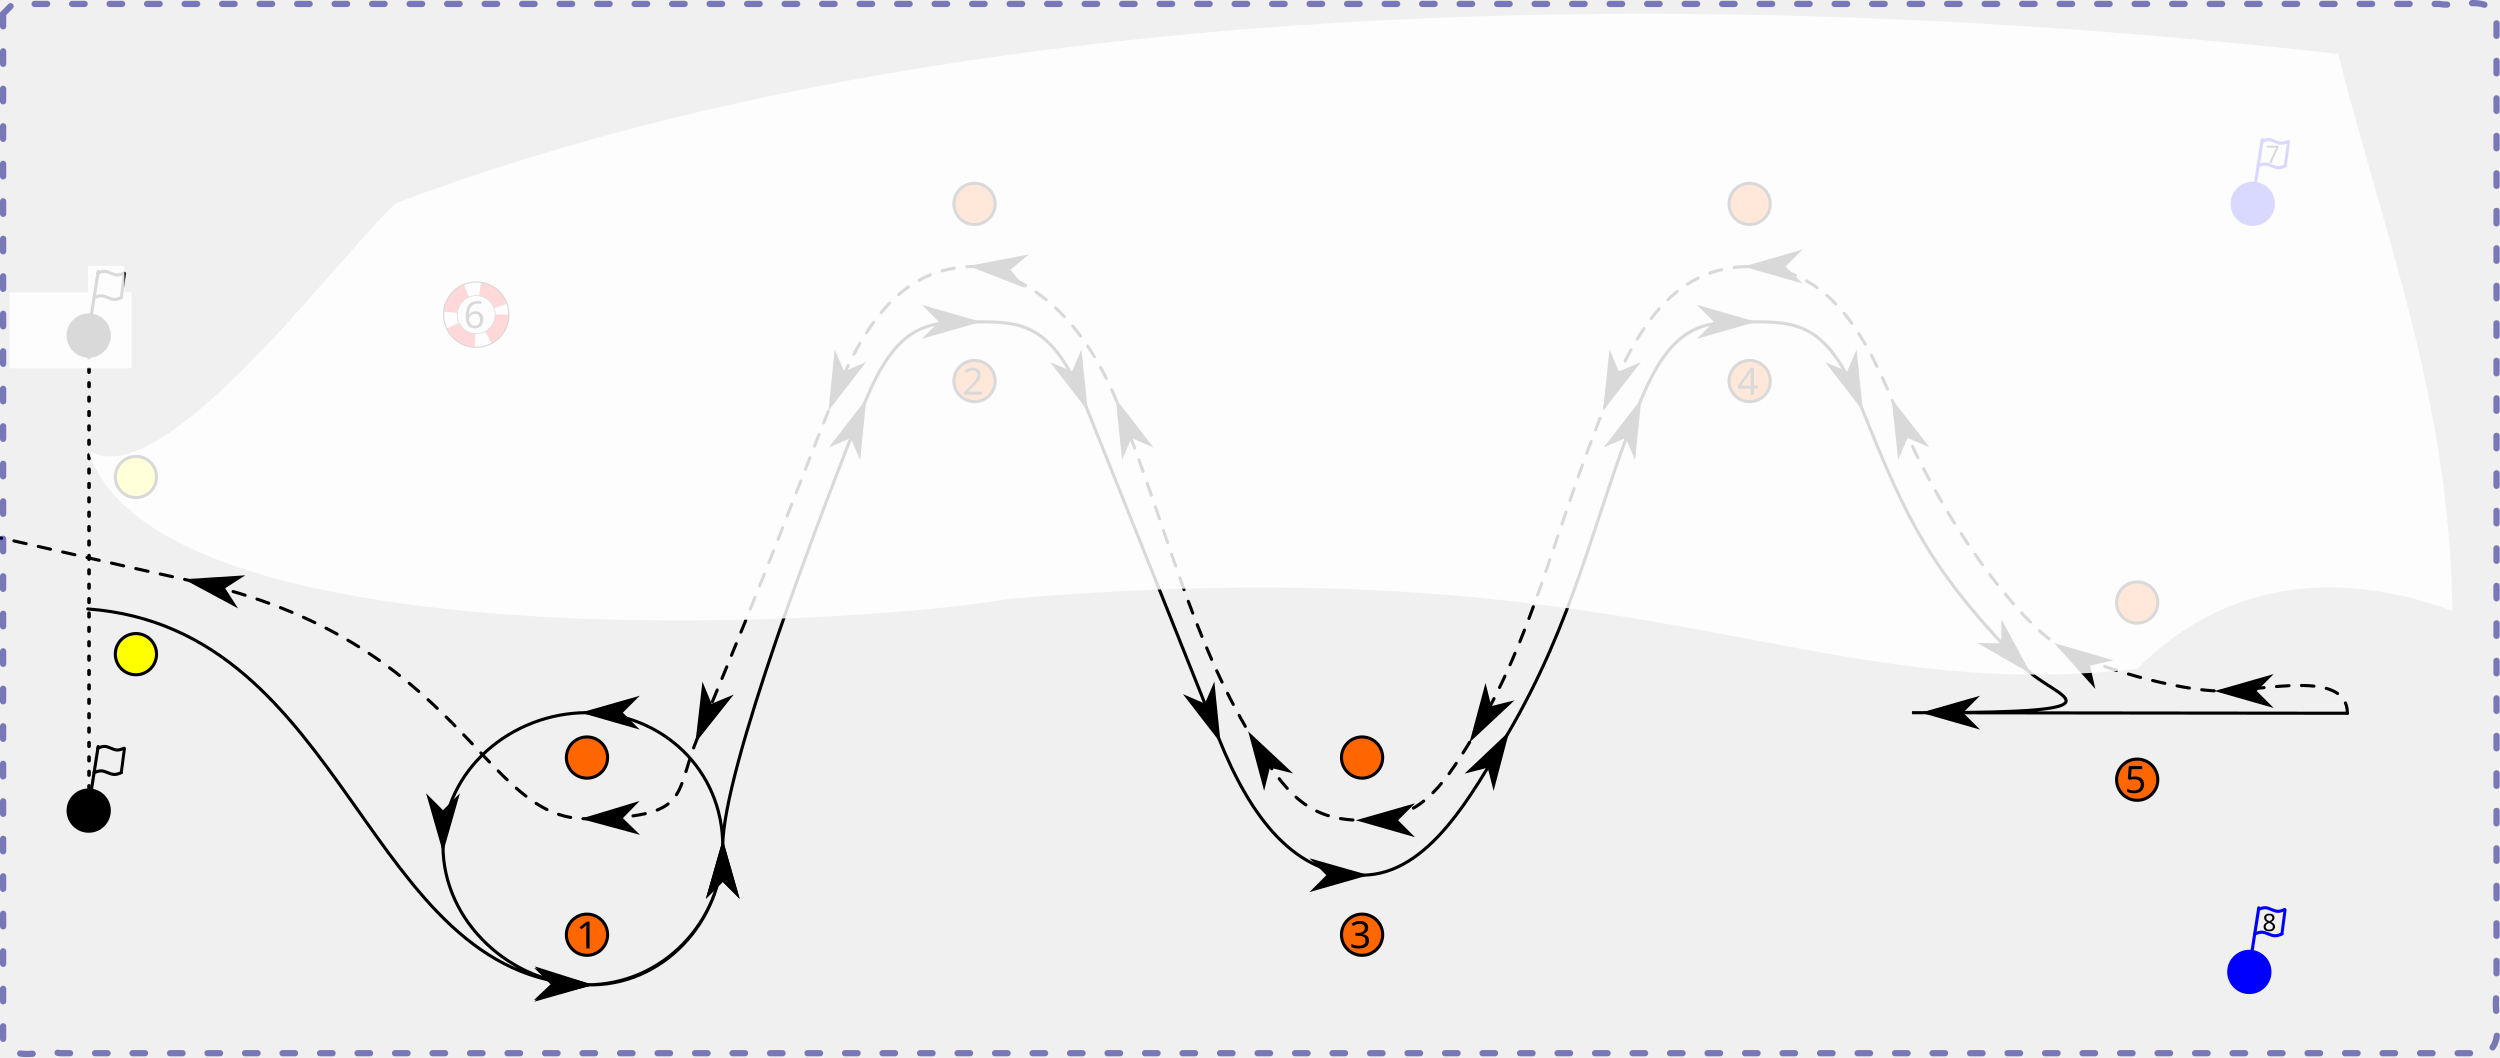
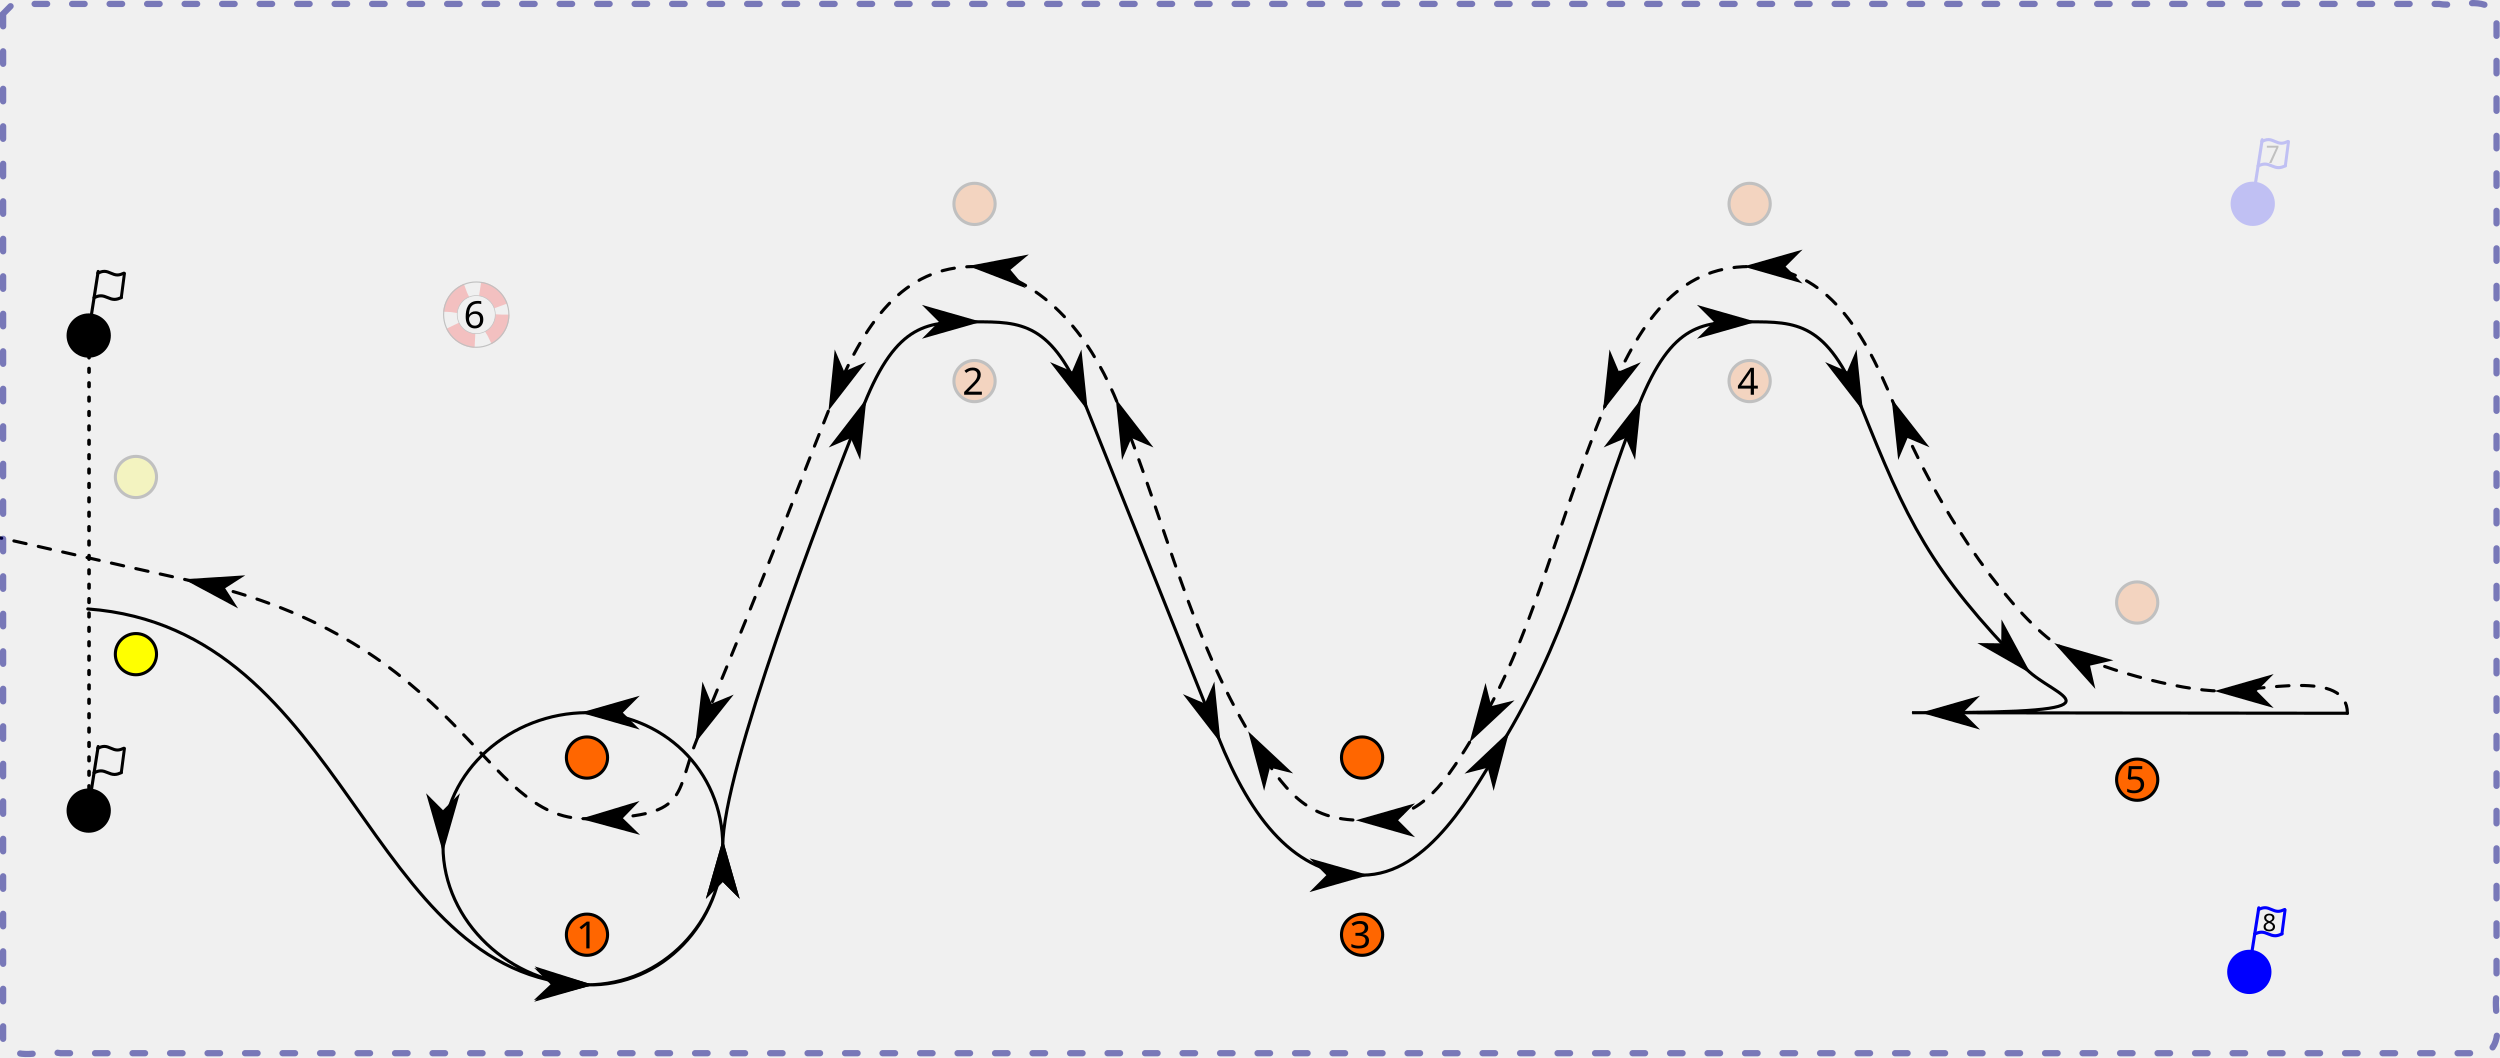
<svg xmlns="http://www.w3.org/2000/svg" version="1.0" id="svg3641" height="360.829" width="853.326" style="enable-background:new" xml:space="preserve">
  <defs id="arrows">
    <marker id="RazorWire" refX="0" refY="0" orient="auto" style="overflow:visible">
      <path id="path5527" style="fill:#34ff00;fill-opacity:1;fill-rule:evenodd;stroke:#34ff00;stroke-width:0.085pt;stroke-opacity:1" d="M 0.019,-0.632 V 0.595 L -6.621,2.568 H 9.113 L 2.979,0.595 V -0.632 L 9.166,-2.472 H -6.594 Z" />
    </marker>
    <marker orient="auto" refY="0" refX="0" id="Scissors" style="overflow:visible">
      <path id="schere" d="M 9.696,-3.847 C 8.661,-5.095 6.794,-5.052 5.4,-4.515 l -8.76,3.283 c -2.548,-1.394 -5.065,-0.995 -5.065,-1.673 0,-0.53 0.487,-0.414 0.414,-1.795 -0.07,-1.326 -1.454,-2.307 -2.763,-2.22 -1.309,-0.008 -2.666,0.995 -2.678,2.379 -0.098,1.393 1.074,2.688 2.461,2.779 1.624,0.242 4.499,-0.742 5.848,1.676 C -6.148,1.766 -7.931,1.771 -9.543,1.679 -10.882,1.602 -12.489,1.985 -13.128,3.301 c -0.617,1.261 -0.012,3.056 1.405,3.442 1.43,0.525 3.393,-0.138 3.733,-1.782 0.262,-1.267 -0.635,-1.862 -0.291,-2.322 0.26,-0.347 1.91,-0.146 4.85,-1.466 L 6.055,4.515 C 7.253,4.85 8.718,4.839 9.78,3.66 L -0.055,-0.057 Z M -9.832,-5.874 c 1.381,0.771 1.268,2.862 -0.167,3.268 -1.298,0.452 -2.956,-0.81 -2.542,-2.216 0.242,-1.154 1.764,-1.579 2.709,-1.052 z m 0.06,8.552 c 1.441,0.532 1.196,2.97 -0.269,3.298 -0.972,0.337 -2.361,-0.148 -2.459,-1.293 -0.189,-1.392 1.446,-2.65 2.728,-2.005 z" style="fill:#34ff00;fill-opacity:1;stroke:#34ff00;stroke-width:1.067;stroke-opacity:1" />
    </marker>
    <marker orient="auto" refY="0" refX="0" id="Legs" style="overflow:visible">
      <g id="g5494" transform="scale(-0.7)" style="fill:#34ff00;fill-opacity:1;stroke:#34ff00;stroke-opacity:1">
        <g id="g5496" transform="matrix(0,-1,-1,0,22.0892,22.73484)" style="fill:#34ff00;fill-opacity:1;stroke:#34ff00;stroke-opacity:1">
          <path id="path5498" d="m 22.636,22.054 c -7.371,5.036 -2.618,7.047 -6.23,14.339" style="fill:#34ff00;fill-opacity:1;fill-rule:evenodd;stroke:#34ff00;stroke-width:1.067pt;stroke-opacity:1" />
          <path id="path5500" d="m 22.825,21.918 c -1.451,8.904 3.772,9.355 4.805,14.747" style="fill:#34ff00;fill-opacity:1;fill-rule:evenodd;stroke:#34ff00;stroke-width:1.067pt;stroke-opacity:1" />
        </g>
        <path id="path5502" d="m -15.029,-7.181 -0.984,4.313 4.227,-1.305 z" style="fill:#34ff00;fill-opacity:1;fill-rule:evenodd;stroke:#34ff00;stroke-width:1.067pt;stroke-opacity:1" />
        <path id="path5504" d="m -16.23,4.861 1.999,3.946 2.418,-3.704 z" style="fill:#34ff00;fill-opacity:1;fill-rule:evenodd;stroke:#34ff00;stroke-width:1.067pt;stroke-opacity:1" />
      </g>
    </marker>
    <linearGradient id="linearGradient5477">
      <stop style="stop-color:#57e307;stop-opacity:1;" offset="0" id="stop5479" />
    </linearGradient>
    <marker style="overflow:visible" id="Arrow1Lend" refX="0" refY="0" orient="auto">
      <path style="fill-rule:evenodd;stroke:#000000;stroke-width:0.853pt;marker-start:none" d="M -10.667,0 -14.933,4.267 0,0 -14.933,-4.267 Z" id="path3104" />
    </marker>
    <marker style="overflow:visible" id="Arrow1Lstart" refX="0" refY="0" orient="auto">
      <path style="fill-rule:evenodd;stroke:#000000;stroke-width:0.853pt;marker-start:none" d="M 10.667,0 14.933,-4.267 0,0 14.933,4.267 Z" id="path3282" />
    </marker>
    <marker style="overflow:visible" id="Arrow1Lstart-7" refX="0" refY="0" orient="auto">
      <path style="fill-rule:evenodd;stroke:#000000;stroke-width:0.853pt;marker-start:none" d="M 10.667,0 14.933,-4.267 0,0 14.933,4.267 Z" id="path3282-4" />
    </marker>
    <marker style="overflow:visible" id="Arrow1Lend-6" refX="0" refY="0" orient="auto">
      <path style="fill-rule:evenodd;stroke:#000000;stroke-width:0.853pt;marker-start:none" d="M -10.667,0 -14.933,4.267 0,0 -14.933,-4.267 Z" id="path3104-0" />
    </marker>
  </defs>
  <g transform="translate(-215.4445,-435.3955)" style="display:inline" id="Parcours">
    <defs id="defs2076" />
    <g id="g1" />
    <g id="layer6" style="display:inline">
      <g transform="translate(18.94796,85.04597)" id="Zeitnahme" style="display:inline">
        <g id="g13156" transform="translate(-177.6378,-94.48819)">
          <path style="fill:#000000;fill-opacity:1;stroke:#000000;stroke-width:1.762" d="m 411.087,559.37 c 0,-3.685 -2.986,-6.678 -6.678,-6.678 -3.683,0 -6.678,2.987 -6.678,6.678 0,3.685 2.987,6.678 6.678,6.678 3.685,0 6.678,-2.987 6.678,-6.678 z" id="path13158" />
        </g>
        <g id="g13172" transform="translate(-177.6378,67.66194)">
          <path style="fill:#000000;fill-opacity:1;stroke:#000000;stroke-width:1.762" d="m 411.087,559.37 c 0,-3.685 -2.986,-6.678 -6.678,-6.678 -3.683,0 -6.678,2.987 -6.678,6.678 0,3.685 2.987,6.678 6.678,6.678 3.685,0 6.678,-2.987 6.678,-6.678 z" id="path13174" />
        </g>
        <path style="fill:none;stroke:#000000;stroke-width:1.228;stroke-linecap:round;stroke-linejoin:miter;stroke-miterlimit:4;stroke-dasharray:1.228, 3.684;stroke-dashoffset:0;stroke-opacity:1" d="m 226.886,466.315 c 0,23.379 0,46.759 0,70.138 0,19.991 0,67.885 0,87.271" id="path14169" />
      </g>
      <g transform="translate(113.4362,157.2769)" id="Tor1" style="display:inline;fill:#ff6600">
        <path style="fill:#ff6600;stroke:#000000;stroke-width:1.056" d="m 309.393,536.693 c 0,-3.883 -3.149,-7.032 -7.031,-7.032 -3.881,0 -7.031,3.148 -7.031,7.032 0,3.883 3.15,7.031 7.031,7.031 3.882,0 7.031,-3.147 7.031,-7.031 z" id="Tor1_innen" />
        <path style="fill:#ff6600;stroke:#000000;stroke-width:1.056" d="m 309.393,597.166 c 0,-3.883 -3.149,-7.032 -7.031,-7.032 -3.881,0 -7.031,3.148 -7.031,7.032 0,3.883 3.15,7.031 7.031,7.031 3.882,0 7.031,-3.147 7.031,-7.031 z" id="Tor1_aussen" />
      </g>
-       <g transform="translate(226.8221,-31.69941)" id="Tor2" style="display:inline;fill:#ff6600">
+       <g transform="translate(226.8221,-31.69941)" id="Tor2" opacity="0.2" style="display:inline;fill:#ff6600">
        <path style="fill:#ff6600;stroke:#000000;stroke-width:1.056" d="m 328.291,536.693 c 0,-3.883 -3.149,-7.032 -7.031,-7.032 -3.881,0 -7.031,3.148 -7.031,7.032 0,3.883 3.15,7.031 7.031,7.031 3.882,0 7.031,-3.147 7.031,-7.031 z" id="Tor2_aussen" />
        <path style="fill:#ff6600;stroke:#000000;stroke-width:1.056" d="m 328.291,597.166 c 0,-3.883 -3.149,-7.032 -7.031,-7.032 -3.881,0 -7.031,3.148 -7.031,7.032 0,3.883 3.15,7.031 7.031,7.031 3.882,0 7.031,-3.147 7.031,-7.031 z" id="Tor2_innen" />
      </g>
      <g transform="translate(340.2078,157.2769)" id="Tor3" style="display:inline;fill:#ff6600">
        <path style="fill:#ff6600;stroke:#000000;stroke-width:1.056" d="m 347.189,536.693 c 0,-3.883 -3.149,-7.032 -7.031,-7.032 -3.881,0 -7.031,3.148 -7.031,7.032 0,3.883 3.15,7.031 7.031,7.031 3.882,0 7.031,-3.147 7.031,-7.031 z" id="Tor3_innen" />
        <path style="fill:#ff6600;stroke:#000000;stroke-width:1.056" d="m 347.189,597.166 c 0,-3.883 -3.149,-7.032 -7.031,-7.032 -3.881,0 -7.031,3.148 -7.031,7.032 0,3.883 3.15,7.031 7.031,7.031 3.882,0 7.031,-3.147 7.031,-7.031 z" id="Tor3_aussen" />
      </g>
-       <g transform="translate(453.5935,-31.69941)" id="Tor4" style="display:inline;fill:#ff6600">
+       <g transform="translate(453.5935,-31.69941)" id="Tor4" opacity="0.2" style="display:inline;fill:#ff6600">
        <path style="fill:#ff6600;stroke:#000000;stroke-width:1.056" d="m 366.086,536.693 c 0,-3.883 -3.149,-7.032 -7.031,-7.032 -3.881,0 -7.031,3.148 -7.031,7.032 0,3.883 3.15,7.031 7.031,7.031 3.882,0 7.031,-3.147 7.031,-7.031 z" id="Tor4_aussen" />
        <path style="fill:#ff6600;stroke:#000000;stroke-width:1.056" d="m 366.086,597.166 c 0,-3.883 -3.149,-7.032 -7.031,-7.032 -3.881,0 -7.031,3.148 -7.031,7.032 0,3.883 3.15,7.031 7.031,7.031 3.882,0 7.031,-3.147 7.031,-7.031 z" id="Tor4_innen" />
      </g>
      <g transform="translate(566.9793,104.3635)" id="Tor5" style="display:inline;fill:#ff6600">
-         <path style="fill:#ff6600;stroke:#000000;stroke-width:1.056" d="m 384.984,536.693 c 0,-3.883 -3.149,-7.032 -7.031,-7.032 -3.881,0 -7.031,3.148 -7.031,7.032 0,3.883 3.15,7.031 7.031,7.031 3.882,0 7.031,-3.147 7.031,-7.031 z" id="Tor5_oben" />
+         <path style="fill:#ff6600;stroke:#000000;stroke-width:1.056" d="m 384.984,536.693 c 0,-3.883 -3.149,-7.032 -7.031,-7.032 -3.881,0 -7.031,3.148 -7.031,7.032 0,3.883 3.15,7.031 7.031,7.031 3.882,0 7.031,-3.147 7.031,-7.031 z" id="Tor5_oben" opacity="0.2" />
        <path style="fill:#ff6600;stroke:#000000;stroke-width:1.056" d="m 384.984,597.166 c 0,-3.883 -3.149,-7.032 -7.031,-7.032 -3.881,0 -7.031,3.148 -7.031,7.032 0,3.883 3.15,7.031 7.031,7.031 3.882,0 7.031,-3.147 7.031,-7.031 z" id="Tor5_unten" />
      </g>
-       <g transform="translate(18.94796,138.3793)" id="Schikane" style="display:inline">
+       <g transform="translate(18.94796,138.3793)" id="Schikane" opacity="0.2" style="display:inline">
        <g style="fill:none" id="Ring">
          <ellipse id="path8826" style="fill:none;stroke:#ff0000;stroke-width:4.821;stroke-linecap:butt;stroke-linejoin:round;stroke-miterlimit:4;stroke-dasharray:9.643, 4.821;stroke-dashoffset:0;stroke-opacity:1" cx="359.055" cy="404.409" rx="8.928" ry="8.928" />
          <ellipse style="display:inline;fill:none;stroke:#000000;stroke-width:0.229;stroke-linecap:round;stroke-linejoin:round;stroke-miterlimit:4;stroke-dasharray:none;stroke-dashoffset:0;stroke-opacity:1" id="path3620" cx="359.055" cy="404.409" rx="6.5" ry="6.5" />
          <ellipse style="display:inline;fill:none;stroke:#000000;stroke-width:0.393;stroke-linecap:round;stroke-linejoin:round;stroke-miterlimit:4;stroke-dasharray:none;stroke-dashoffset:0;stroke-opacity:1" id="path2733" cx="359.055" cy="404.409" rx="11.142" ry="11.142" />
        </g>
      </g>
      <g transform="translate(-40.52031,61.51377)" id="Start+Ziel" style="display:inline">
-         <path style="fill:#ffff00;stroke:#000000;stroke-width:1.056" d="m 309.393,536.693 c 0,-3.883 -3.149,-7.032 -7.031,-7.032 -3.881,0 -7.031,3.148 -7.031,7.032 0,3.883 3.15,7.031 7.031,7.031 3.882,0 7.031,-3.147 7.031,-7.031 z" id="Tor1_innen-7" />
+         <path style="fill:#ffff00;stroke:#000000;stroke-width:1.056" d="m 309.393,536.693 c 0,-3.883 -3.149,-7.032 -7.031,-7.032 -3.881,0 -7.031,3.148 -7.031,7.032 0,3.883 3.15,7.031 7.031,7.031 3.882,0 7.031,-3.147 7.031,-7.031 z" id="Tor1_innen-7" opacity="0.2" />
        <path style="fill:#ffff00;stroke:#000000;stroke-width:1.056" d="m 309.393,597.166 c 0,-3.883 -3.149,-7.032 -7.031,-7.032 -3.881,0 -7.031,3.148 -7.031,7.032 0,3.883 3.15,7.031 7.031,7.031 3.882,0 7.031,-3.147 7.031,-7.031 z" id="Tor1_aussen-3" />
      </g>
    </g>
  </g>
  <g transform="translate(-215.4445,-435.3955)" style="display:inline" id="ParcoursLabel">
    <defs id="defs2832" />
    <g id="g3113" style="display:inline">
      <text xml:space="preserve" style="font-style:normal;font-weight:normal;font-size:12.8px;line-height:0%;font-family:'Arial Black';display:inline;fill:#000000;fill-opacity:1;stroke:none;stroke-width:1.067" x="373.691" y="547.37" id="text3034">
        <tspan id="tspan3032" x="373.691" y="547.37" style="font-size:12.8px;line-height:1.25;stroke-width:1.067">6</tspan>
      </text>
      <text xml:space="preserve" style="font-style:normal;font-weight:normal;font-size:12.8px;line-height:0%;font-family:'Arial Black';display:inline;fill:#000000;fill-opacity:1;stroke:none;stroke-width:1.067" x="412.13" y="759.102" id="text3038">
        <tspan id="tspan3036" x="412.13" y="759.102" style="font-size:12.8px;line-height:1.25;stroke-width:1.067">1</tspan>
      </text>
      <text xml:space="preserve" style="font-style:normal;font-weight:normal;font-size:12.8px;line-height:0%;font-family:'Arial Black';display:inline;fill:#000000;fill-opacity:1;stroke:none;stroke-width:1.067" x="808.383" y="570.125" id="text3042">
        <tspan id="tspan3040" x="808.383" y="570.125" style="font-size:12.8px;line-height:1.25;stroke-width:1.067">4</tspan>
      </text>
      <text xml:space="preserve" style="font-style:normal;font-weight:normal;font-size:12.8px;line-height:0%;font-family:'Arial Black';display:inline;fill:#000000;fill-opacity:1;stroke:none;stroke-width:1.067" x="940.704" y="706.032" id="text3046">
        <tspan id="tspan3044" x="940.704" y="706.032" style="font-size:12.8px;line-height:1.25;stroke-width:1.067">5</tspan>
      </text>
      <text xml:space="preserve" style="font-style:normal;font-weight:normal;font-size:12.8px;line-height:0%;font-family:'Arial Black';display:inline;fill:#000000;fill-opacity:1;stroke:none;stroke-width:1.067" x="676.131" y="759.024" id="text3050">
        <tspan id="tspan3048" x="676.131" y="759.024" style="font-size:12.8px;line-height:1.25;stroke-width:1.067">3</tspan>
      </text>
-       <g transform="translate(579.9631,-35.51099)" id="g3068" style="display:inline">
+       <g transform="translate(579.9631,-35.51099)" id="g3068" opacity="0.2" style="display:inline">
        <path id="path3052" d="m 411.087,540.472 c 0,-3.685 -2.986,-6.678 -6.678,-6.678 -3.683,0 -6.678,2.987 -6.678,6.678 0,3.685 2.987,6.678 6.678,6.678 3.685,0 6.678,-2.987 6.678,-6.678 z" style="fill:#0000ff;fill-opacity:1;stroke:#0000ff;stroke-width:1.762" />
        <g style="stroke:#0000ff" id="g3062">
          <path id="path3054" d="m 407.511,519.18 c 0.372,-0.161 0.745,-0.325 1.117,-0.438 0.372,-0.114 0.744,-0.181 1.117,-0.181 0.372,0 0.744,0.063 1.117,0.181 0.372,0.113 0.744,0.273 1.116,0.438 0.369,0.16 0.745,0.321 1.117,0.434 0.369,0.114 0.745,0.181 1.117,0.181 0.368,0 0.745,-0.064 1.117,-0.181 0.368,-0.113 0.744,-0.274 1.117,-0.434" style="fill:none;stroke:#0000ff;stroke-width:1.052;stroke-linecap:round;stroke-linejoin:round" />
          <path id="path3056" d="m 407.643,518.601 -2.7,17.3 v 0.258 0" style="fill:none;stroke:#0000ff;stroke-width:1.067;stroke-linecap:round;stroke-linejoin:round" />
          <path id="path3058" d="m 406.246,527.522 c 0.384,-0.158 0.775,-0.317 1.163,-0.429 0.383,-0.113 0.775,-0.179 1.163,-0.179 0.383,0 0.774,0.062 1.163,0.179 0.387,0.112 0.774,0.271 1.163,0.429 0.387,0.159 0.774,0.317 1.162,0.433 0.388,0.109 0.775,0.175 1.163,0.175 0.388,0 0.775,-0.062 1.163,-0.175 0.387,-0.112 0.775,-0.271 1.163,-0.433" style="fill:none;stroke:#0000ff;stroke-width:1.067;stroke-linecap:round;stroke-linejoin:round" />
          <path id="path3060" d="m 416.604,519.31 -1.039,7.969 v 0.12 0" style="fill:none;stroke:#0000ff;stroke-width:1.024;stroke-linecap:round" />
        </g>
        <text xml:space="preserve" style="font-style:normal;font-weight:normal;font-size:12.8px;line-height:0%;font-family:'Arial Black';fill:#000000;fill-opacity:1;stroke:none;stroke-width:1.067" x="408.873" y="526.543" id="text3066">
          <tspan id="tspan3064" x="408.873" y="526.543" style="font-size:8.242px;line-height:1.25;stroke-width:1.067">7</tspan>
        </text>
      </g>
      <text xml:space="preserve" style="font-style:normal;font-weight:normal;font-size:12.8px;line-height:0%;font-family:'Arial Black';display:inline;fill:#000000;fill-opacity:1;stroke:none;stroke-width:1.067" x="543.926" y="570.125" id="text3090">
        <tspan id="tspan3088" x="543.926" y="570.125" style="font-size:12.8px;line-height:1.25;stroke-width:1.067">2</tspan>
      </text>
      <g id="g3100">
        <path id="path3092" d="m 248.821,528.636 c 0.372,-0.161 0.745,-0.325 1.117,-0.438 0.372,-0.114 0.744,-0.181 1.117,-0.181 0.372,0 0.744,0.063 1.117,0.181 0.372,0.113 0.744,0.273 1.116,0.438 0.369,0.16 0.745,0.321 1.117,0.434 0.369,0.114 0.745,0.181 1.117,0.181 0.368,0 0.745,-0.064 1.117,-0.181 0.368,-0.113 0.744,-0.274 1.117,-0.434" style="display:inline;fill:none;stroke:#000000;stroke-width:1.052;stroke-linecap:round;stroke-linejoin:round" />
        <path id="path3094" d="m 248.953,528.057 -2.7,17.3 v 0.258 0" style="display:inline;fill:none;stroke:#000000;stroke-width:1.067;stroke-linecap:round;stroke-linejoin:round" />
        <path id="path3096" d="m 247.556,536.977 c 0.384,-0.158 0.775,-0.317 1.163,-0.429 0.383,-0.113 0.775,-0.179 1.163,-0.179 0.383,0 0.774,0.062 1.163,0.179 0.387,0.112 0.774,0.271 1.163,0.429 0.387,0.159 0.774,0.317 1.162,0.433 0.388,0.109 0.775,0.175 1.163,0.175 0.388,0 0.775,-0.062 1.163,-0.175 0.387,-0.112 0.775,-0.271 1.163,-0.433" style="display:inline;fill:none;stroke:#000000;stroke-width:1.067;stroke-linecap:round;stroke-linejoin:round" />
        <path id="path3098" d="m 257.914,528.766 -1.039,7.969 v 0.12 0" style="display:inline;fill:none;stroke:#000000;stroke-width:1.024;stroke-linecap:round" />
      </g>
      <g id="g3111">
        <path id="path3102" d="m 248.821,690.786 c 0.372,-0.161 0.745,-0.325 1.117,-0.438 0.372,-0.114 0.744,-0.181 1.117,-0.181 0.372,0 0.744,0.063 1.117,0.181 0.372,0.113 0.744,0.273 1.116,0.438 0.369,0.16 0.745,0.321 1.117,0.434 0.369,0.114 0.745,0.181 1.117,0.181 0.368,0 0.745,-0.064 1.117,-0.181 0.368,-0.113 0.744,-0.274 1.117,-0.434" style="display:inline;fill:none;stroke:#000000;stroke-width:1.052;stroke-linecap:round;stroke-linejoin:round" />
        <path id="path3105" d="m 248.953,690.207 -2.7,17.3 v 0.258 0" style="display:inline;fill:none;stroke:#000000;stroke-width:1.067;stroke-linecap:round;stroke-linejoin:round" />
        <path id="path3107" d="m 247.556,699.127 c 0.384,-0.158 0.775,-0.317 1.163,-0.429 0.383,-0.113 0.775,-0.179 1.163,-0.179 0.383,0 0.774,0.062 1.163,0.179 0.387,0.112 0.774,0.271 1.163,0.429 0.387,0.159 0.774,0.317 1.162,0.433 0.388,0.109 0.775,0.175 1.163,0.175 0.388,0 0.775,-0.062 1.163,-0.175 0.387,-0.112 0.775,-0.271 1.163,-0.433" style="display:inline;fill:none;stroke:#000000;stroke-width:1.067;stroke-linecap:round;stroke-linejoin:round" />
        <path id="path3109" d="m 257.914,690.916 -1.039,7.969 v 0.12 0" style="display:inline;fill:none;stroke:#000000;stroke-width:1.024;stroke-linecap:round" />
      </g>
    </g>
  </g>
  <g transform="translate(363.3543,-208.7303)" id="SpeedbojeKlasse7" style="display:inline;enable-background:new">
    <path id="path2174" d="m 411.087,540.472 c 0,-3.685 -2.986,-6.678 -6.678,-6.678 -3.683,0 -6.678,2.987 -6.678,6.678 0,3.685 2.987,6.678 6.678,6.678 3.685,0 6.678,-2.987 6.678,-6.678 z" style="fill:#0000ff;fill-opacity:1;stroke:#0000ff;stroke-width:1.762" />
    <g style="fill:none;stroke:#0000ff" id="g2184">
      <path id="path2176" d="m 407.511,519.18 c 0.372,-0.161 0.745,-0.325 1.117,-0.438 0.372,-0.114 0.744,-0.181 1.117,-0.181 0.372,0 0.744,0.063 1.117,0.181 0.372,0.113 0.744,0.273 1.116,0.438 0.369,0.16 0.745,0.321 1.117,0.434 0.369,0.114 0.745,0.181 1.117,0.181 0.368,0 0.745,-0.064 1.117,-0.181 0.368,-0.113 0.744,-0.274 1.117,-0.434" style="fill:none;stroke:#0000ff;stroke-width:1.052;stroke-linecap:round;stroke-linejoin:round" />
      <path id="path2178" d="m 407.643,518.601 -2.7,17.3 v 0.258 0" style="fill:none;stroke:#0000ff;stroke-width:1.067;stroke-linecap:round;stroke-linejoin:round" />
      <path id="path2180" d="m 406.246,527.522 c 0.384,-0.158 0.775,-0.317 1.163,-0.429 0.383,-0.113 0.775,-0.179 1.163,-0.179 0.383,0 0.774,0.062 1.163,0.179 0.387,0.112 0.774,0.271 1.163,0.429 0.387,0.159 0.774,0.317 1.162,0.433 0.388,0.109 0.775,0.175 1.163,0.175 0.388,0 0.775,-0.062 1.163,-0.175 0.387,-0.112 0.775,-0.271 1.163,-0.433" style="fill:none;stroke:#0000ff;stroke-width:1.067;stroke-linecap:round;stroke-linejoin:round" />
      <path id="path2182" d="m 416.604,519.31 -1.039,7.969 v 0.12 0" style="fill:none;stroke:#0000ff;stroke-width:1.024;stroke-linecap:round" />
    </g>
    <text xml:space="preserve" style="font-style:normal;font-weight:normal;font-size:12.8px;line-height:0%;font-family:'Arial Black';fill:#000000;fill-opacity:1;stroke:none;stroke-width:1.067" x="408.873" y="526.543" id="text2188">
      <tspan id="tspan2186" x="408.873" y="526.543" style="font-size:8.242px;line-height:1.25;stroke-width:1.067">8</tspan>
    </text>
  </g>
  <g transform="translate(-215.4445,-435.3955)" style="display:inline" id="Klasse3">
    <text id="text3595" y="328.002" x="595.582" style="font-style:normal;font-weight:normal;font-size:12.8px;line-height:0%;font-family:Verdana;text-align:center;text-anchor:middle;display:inline;fill:#000000;fill-opacity:1;stroke:none;stroke-width:1.067" xml:space="preserve">
      <tspan style="font-weight:bold;font-size:38.4px;line-height:1.25;text-align:center;text-anchor:middle;stroke-width:1.067" y="328.002" x="595.582" id="tspan3597">DMYV-Jugend</tspan>
      <tspan id="tspan3599" style="font-weight:bold;font-size:38.4px;line-height:1.25;text-align:center;text-anchor:middle;stroke-width:1.067" y="376.002" x="595.582">Motorboot-Slalom</tspan>
      <tspan style="font-weight:bold;font-size:38.4px;line-height:1.25;text-align:center;text-anchor:middle;stroke-width:1.067" id="tspan3601" y="424.002" x="595.582">Klasse 3</tspan>
    </text>
    <text id="text3685" y="876.114" x="243.389" style="font-style:normal;font-weight:normal;font-size:12.8px;line-height:0%;font-family:Verdana;display:inline;fill:#000000;fill-opacity:1;stroke:none;stroke-width:1.067" xml:space="preserve">
      <tspan id="tspan3687" y="876.114" x="243.389" style="font-size:19.2px;line-height:1.25;stroke-width:1.067">Ablegen - Startlinie - schnelle Umkreisung des Tores 1 (Tor 1 bleibt an der Backbordseite!) -</tspan>
      <tspan id="tspan3689" y="900.114" x="243.389" style="font-size:19.2px;line-height:1.25;stroke-width:1.067">durch die Tore 2 - 3 - 4 - rückwärts durch das Tor 5 - vorwärts wieder</tspan>
      <tspan id="tspan3691" y="924.114" x="243.389" style="font-size:19.2px;line-height:1.25;stroke-width:1.067">in den Parcours durch die Tonnentore 5 - 4 - 3 - 2 - 1 - Ziellinie -</tspan>
      <tspan id="tspan3693" y="948.114" x="243.389" style="font-size:19.2px;line-height:1.25;stroke-width:1.067">anlegen und an der Klampe mit Kopfschlag belegen.</tspan>
    </text>
    <path id="path3695" d="m 169.627,612.629 c 24.841,0 48.479,7.397 110.708,20.952 93.712,20.413 99.414,81.799 135.48,81.265 36.065,-0.534 29.393,-7.578 37.833,-27.933 28.692,-69.192 27.586,-68.719 45.4,-113.367 11.297,-28.313 24.587,-47.167 49.1,-47.167 27.49,5.024 41.683,29.113 48.967,47.167 17.67,44.741 24.342,78.106 45.5,113.367 11.339,18.896 18.902,28.467 37.8,28.467 18.898,0 26.428,-9.571 37.767,-28.467 21.141,-35.231 27.177,-68.776 45.233,-113.367 11.465,-28.313 24.636,-47.167 49.267,-47.167 24.631,0 37.799,18.853 49.267,47.167 16.312,40.274 42.165,73.498 56.53,82.534 11.104,6.984 40.856,15.184 55.013,15.184 13.99,0 43.19,-7.596 43.19,7.587" style="display:inline;fill:none;stroke:#000000;stroke-width:1.067;stroke-linecap:round;stroke-linejoin:round;stroke-miterlimit:4;stroke-dasharray:4.267, 4.267;stroke-dashoffset:0;stroke-opacity:1;marker-start:none;marker-mid:url(#Arrow1Lstart);marker-end:none" />
    <path id="path3697" d="m 1016.681,678.851 c 0,0 -181.32,-0.198 -143.404,-0.198 71.653,0 43.372,-5.128 33.803,-14.92 -33.088,-33.861 -40.728,-50.553 -56.6,-90.187 -11.339,-28.313 -22.06,-28.3 -37.8,-28.3 -15.74,0 -26.461,-0.013 -37.8,28.3 -15.842,39.558 -21.656,73.302 -45.4,113.367 -11.287,19.045 -26.36,47.188 -49.067,47.2 -22.707,0.011 -37.81,-18.722 -49.167,-47.2 -17.25,-43.257 -29.469,-73.822 -45.333,-113.367 -11.358,-28.313 -22.031,-28.297 -37.767,-28.3 -15.736,-0.003 -26.516,-0.013 -37.8,28.3 -15.198,38.135 -48.2,124.727 -48.2,150.632 0,25.905 -20.632,47.369 -46.349,47.369 -25.717,0 -49.143,-21.463 -49.143,-47.369 0,-25.905 23.427,-45.525 49.143,-45.525 25.717,0 46.349,19.62 46.349,45.525 0,25.905 -20.643,48.116 -46.349,47.369 -76.153,-2.213 -81.002,-121.674 -170.394,-128.305" style="display:inline;fill:none;stroke:#000000;stroke-width:1.067;stroke-linecap:round;stroke-linejoin:round;stroke-miterlimit:4;stroke-dashoffset:0;stroke-opacity:1;marker-start:none;marker-mid:url(#Arrow1Lstart);marker-end:none" />
  </g>
  <g id="Export_Area" style="display:inline;opacity:1" transform="translate(-180.8124,-194.4877)">
    <path style="display:inline;opacity:0.5;fill:none;fill-opacity:1;fill-rule:nonzero;stroke:#000080;stroke-width:2.133;stroke-linecap:round;stroke-linejoin:miter;stroke-miterlimit:4;stroke-dasharray:4.267, 8.533;stroke-dashoffset:0;stroke-opacity:1" d="m 181.879,199.201 c 0,117.134 0,234.268 0,351.402 4.38,6.419 13.104,2.145 19.592,3.374 276.059,0 552.117,0 828.176,0 6.295,-4.466 2.103,-13.361 3.309,-19.977 0,-111.6 0,-223.2 0,-334.8 -4.38,-6.419 -13.104,-2.145 -19.592,-3.374 -276.059,0 -552.117,0 -828.176,0 -1.103,1.125 -2.206,2.25 -3.309,3.374 z" id="rect4816" />
    <g id="g2" />
-     <g id="Alcatraz_1" style="display:inline">
-       <path style="opacity:0.85;fill:#ffffff;fill-opacity:1;fill-rule:nonzero;stroke:none;stroke-width:2.133;stroke-linecap:round;stroke-linejoin:miter;stroke-miterlimit:4;stroke-dasharray:4.267, 8.533;stroke-dashoffset:0;stroke-opacity:1" d="m 210.852,285.256 v 9.021 H 184.067 V 320.2 h 41.627 v -25.923 h -2.413 v -9.021 z" id="rect6046" />
-       <path style="opacity:0.85;fill:#ffffff;fill-opacity:1;fill-rule:nonzero;stroke:none;stroke-width:2.133;stroke-linecap:round;stroke-linejoin:miter;stroke-miterlimit:4;stroke-dasharray:4.267, 8.533;stroke-dashoffset:0;stroke-opacity:1" d="m 738.771,199.21 c -159.416,0.298 -306.614,20.807 -422.671,64.554 -19.054,16.934 -79.809,100.862 -105.248,84.404 22.894,72.088 256.947,60.726 314.34,50.731 218.434,-18.601 269.897,36.652 385.108,23.926 23.319,-23.846 59.433,-37.42 107.596,-19.858 -1.058,-72.374 -22.791,-126.307 -39.023,-190.083 -81.479,-9.144 -162.248,-13.818 -240.102,-13.673 z" id="rect6048" />
-     </g>
+     <g id="g3" />
  </g>
</svg>
